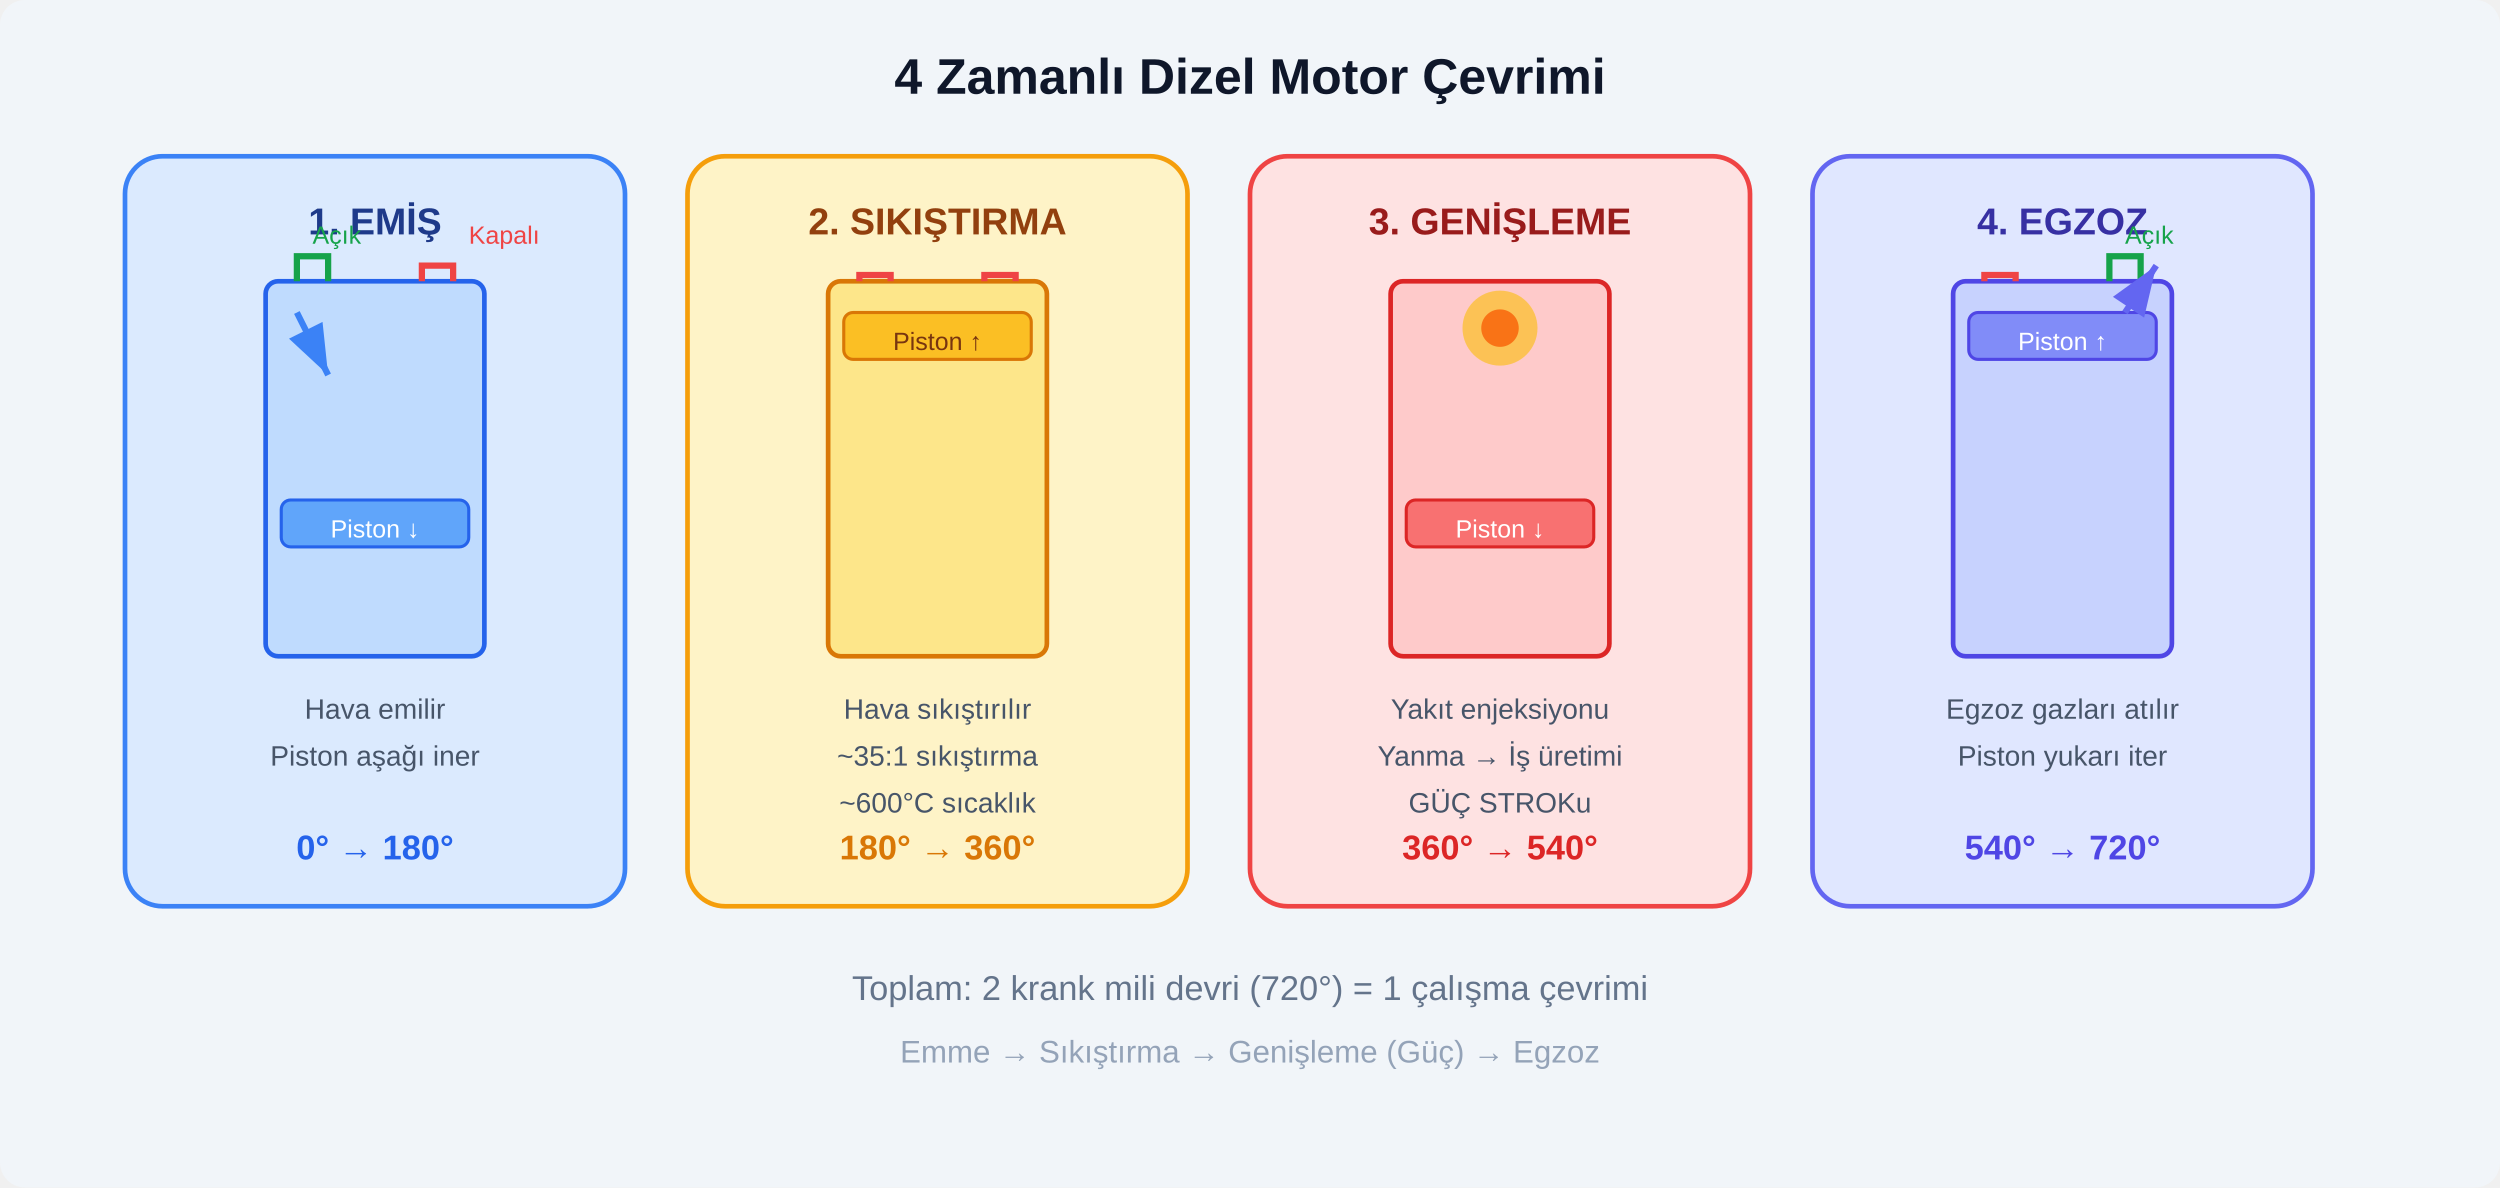
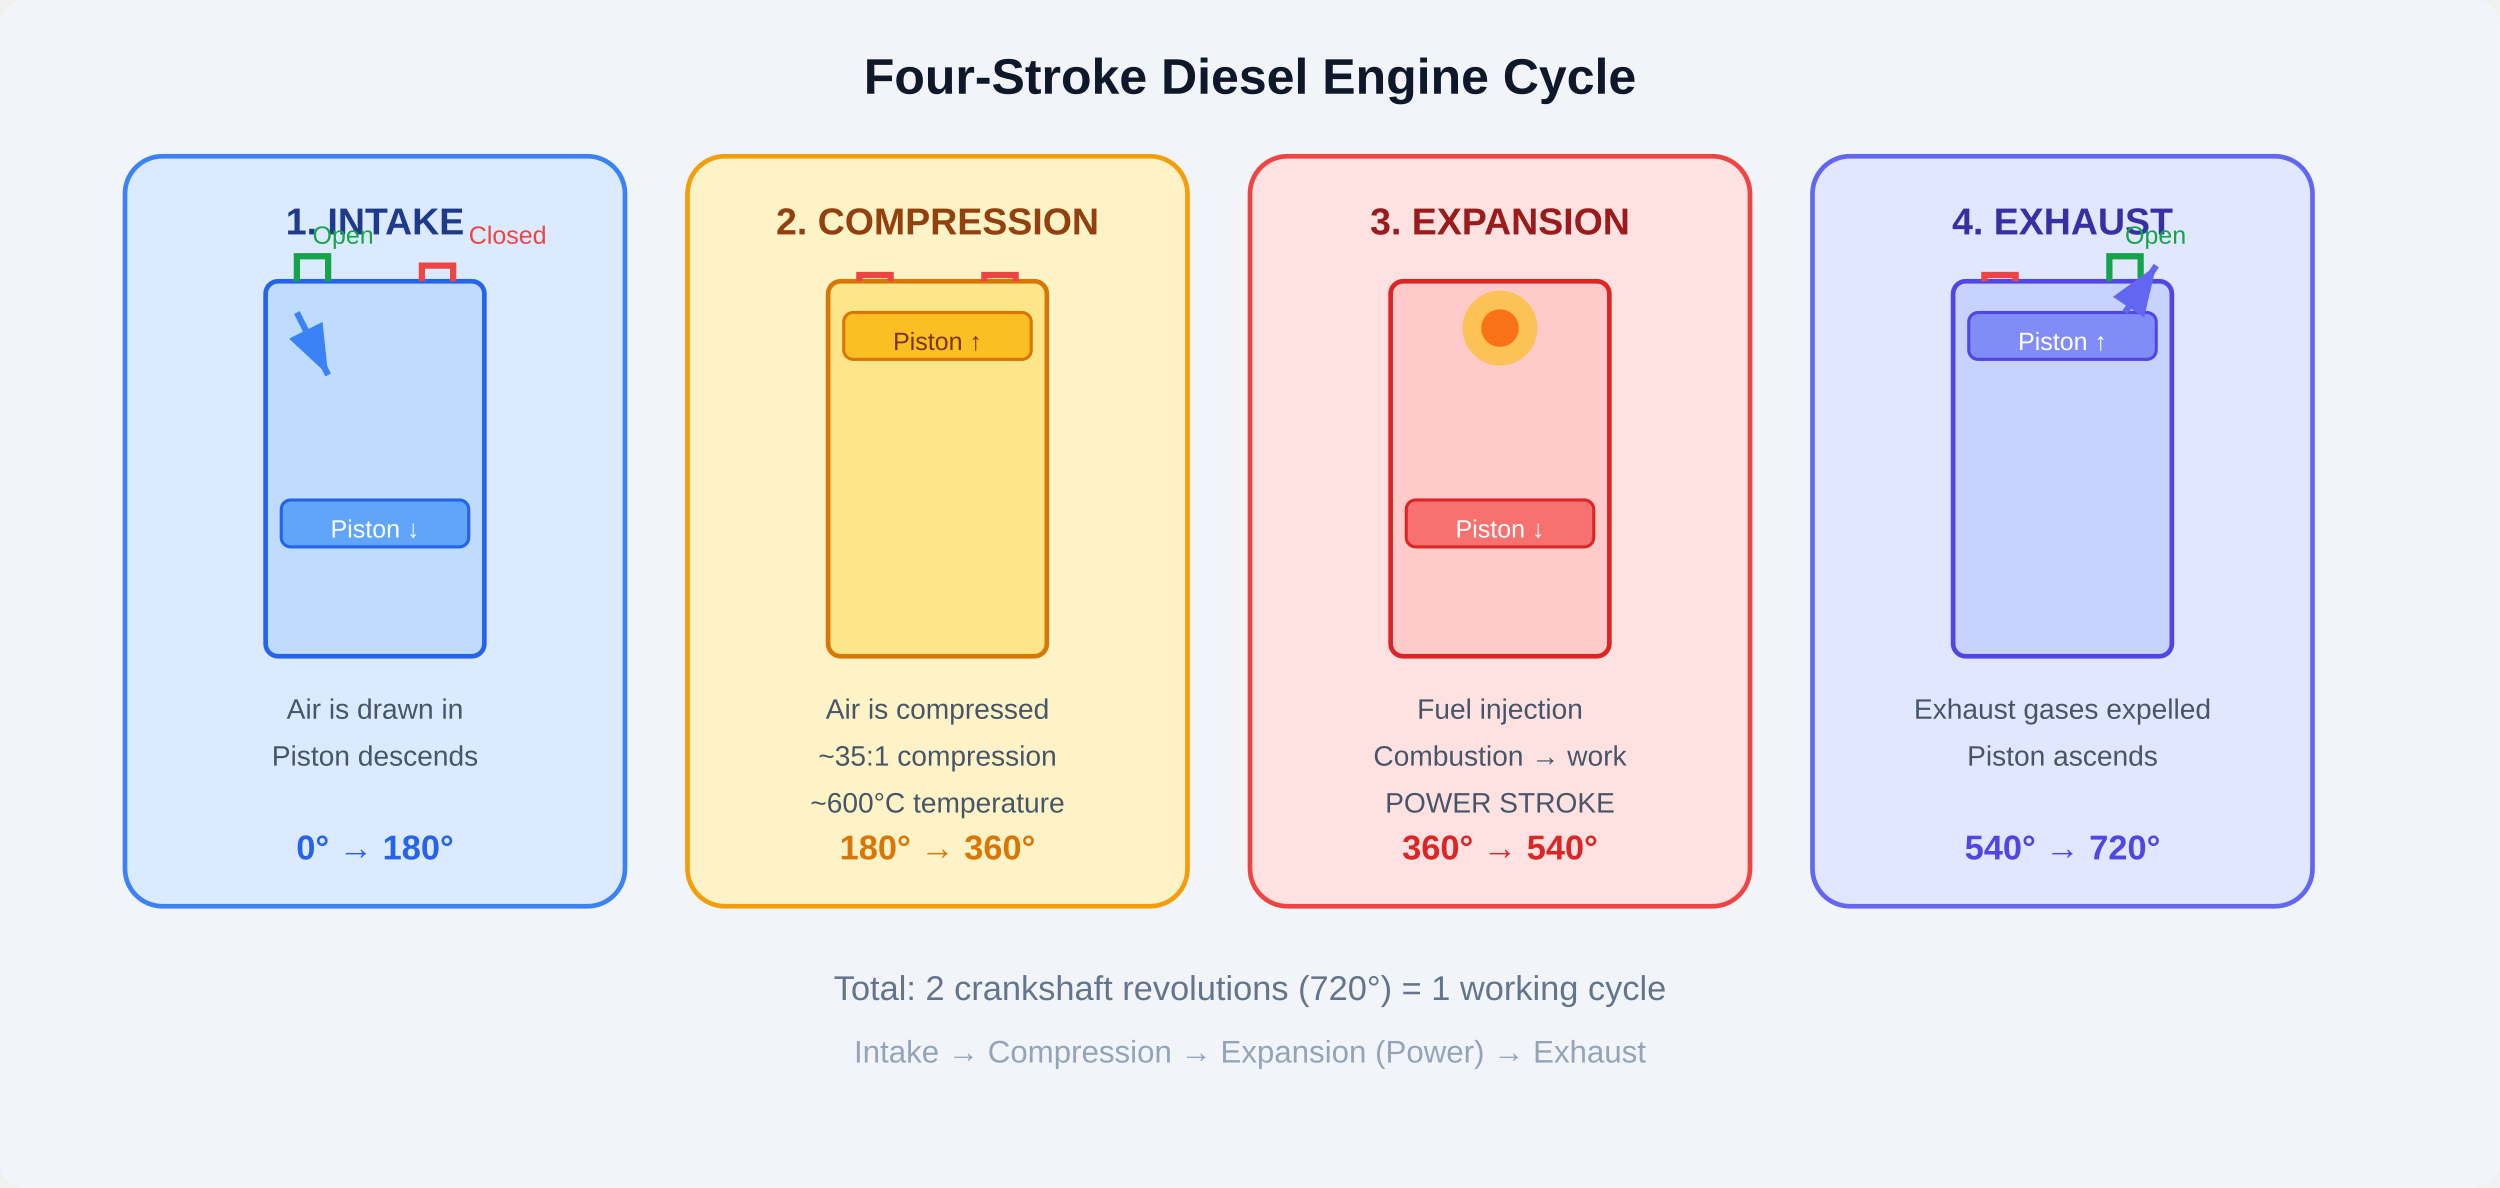
<svg xmlns="http://www.w3.org/2000/svg" width="800" height="380" viewBox="0 0 800 380">
  <rect width="800" height="380" rx="8" fill="#f1f5f9" />
-   <text x="400" y="30" text-anchor="middle" font-size="16" font-weight="bold" fill="#0f172a" font-family="Arial">4 Zamanlı Dizel Motor Çevrimi</text>
+   <text x="400" y="30" text-anchor="middle" font-size="16" font-weight="bold" fill="#0f172a" font-family="Arial">Four-Stroke Diesel Engine Cycle</text>
  <g transform="translate(40,50)">
    <rect width="160" height="240" rx="12" fill="#dbeafe" stroke="#3b82f6" stroke-width="1.5" />
-     <text x="80" y="25" text-anchor="middle" font-size="12" font-weight="bold" fill="#1e3a8a" font-family="Arial">1. EMİŞ</text>
+     <text x="80" y="25" text-anchor="middle" font-size="12" font-weight="bold" fill="#1e3a8a" font-family="Arial">1. INTAKE</text>
    <rect x="45" y="40" width="70" height="120" rx="4" fill="#bfdbfe" stroke="#2563eb" stroke-width="1.5" />
    <rect x="50" y="110" width="60" height="15" rx="3" fill="#60a5fa" stroke="#2563eb" stroke-width="1" />
    <text x="80" y="122" text-anchor="middle" font-size="8" fill="#fff" font-family="Arial">Piston ↓</text>
    <path d="M55 40 L55 32 L65 32 L65 40" stroke="#16a34a" stroke-width="2" fill="none" />
-     <text x="60" y="28" font-size="8" fill="#16a34a" font-family="Arial">Açık</text>
+     <text x="60" y="28" font-size="8" fill="#16a34a" font-family="Arial">Open</text>
    <path d="M95 40 L95 35 L105 35 L105 40" stroke="#ef4444" stroke-width="2" fill="none" />
-     <text x="110" y="28" font-size="8" fill="#ef4444" font-family="Arial">Kapalı</text>
+     <text x="110" y="28" font-size="8" fill="#ef4444" font-family="Arial">Closed</text>
    <path d="M55 50 L65 70" stroke="#3b82f6" stroke-width="2" marker-end="url(#arrowBlue)" />
-     <text x="80" y="180" text-anchor="middle" font-size="9" fill="#475569" font-family="Arial">Hava emilir</text>
-     <text x="80" y="195" text-anchor="middle" font-size="9" fill="#475569" font-family="Arial">Piston aşağı iner</text>
+     <text x="80" y="180" text-anchor="middle" font-size="9" fill="#475569" font-family="Arial">Air is drawn in</text>
+     <text x="80" y="195" text-anchor="middle" font-size="9" fill="#475569" font-family="Arial">Piston descends</text>
    <text x="80" y="225" text-anchor="middle" font-size="11" font-weight="bold" fill="#2563eb" font-family="Arial">0° → 180°</text>
  </g>
  <g transform="translate(220,50)">
    <rect width="160" height="240" rx="12" fill="#fef3c7" stroke="#f59e0b" stroke-width="1.5" />
-     <text x="80" y="25" text-anchor="middle" font-size="12" font-weight="bold" fill="#92400e" font-family="Arial">2. SIKIŞTIRMA</text>
+     <text x="80" y="25" text-anchor="middle" font-size="12" font-weight="bold" fill="#92400e" font-family="Arial">2. COMPRESSION</text>
    <rect x="45" y="40" width="70" height="120" rx="4" fill="#fde68a" stroke="#d97706" stroke-width="1.5" />
    <rect x="50" y="50" width="60" height="15" rx="3" fill="#fbbf24" stroke="#d97706" stroke-width="1" />
    <text x="80" y="62" text-anchor="middle" font-size="8" fill="#78350f" font-family="Arial">Piston ↑</text>
    <path d="M55 40 L55 38 L65 38 L65 40" stroke="#ef4444" stroke-width="2" fill="none" />
    <path d="M95 40 L95 38 L105 38 L105 40" stroke="#ef4444" stroke-width="2" fill="none" />
-     <text x="80" y="180" text-anchor="middle" font-size="9" fill="#475569" font-family="Arial">Hava sıkıştırılır</text>
-     <text x="80" y="195" text-anchor="middle" font-size="9" fill="#475569" font-family="Arial">~35:1 sıkıştırma</text>
-     <text x="80" y="210" text-anchor="middle" font-size="9" fill="#475569" font-family="Arial">~600°C sıcaklık</text>
+     <text x="80" y="180" text-anchor="middle" font-size="9" fill="#475569" font-family="Arial">Air is compressed</text>
+     <text x="80" y="195" text-anchor="middle" font-size="9" fill="#475569" font-family="Arial">~35:1 compression</text>
+     <text x="80" y="210" text-anchor="middle" font-size="9" fill="#475569" font-family="Arial">~600°C temperature</text>
    <text x="80" y="225" text-anchor="middle" font-size="11" font-weight="bold" fill="#d97706" font-family="Arial">180° → 360°</text>
  </g>
  <g transform="translate(400,50)">
    <rect width="160" height="240" rx="12" fill="#fee2e2" stroke="#ef4444" stroke-width="1.5" />
-     <text x="80" y="25" text-anchor="middle" font-size="12" font-weight="bold" fill="#991b1b" font-family="Arial">3. GENİŞLEME</text>
+     <text x="80" y="25" text-anchor="middle" font-size="12" font-weight="bold" fill="#991b1b" font-family="Arial">3. EXPANSION</text>
    <rect x="45" y="40" width="70" height="120" rx="4" fill="#fecaca" stroke="#dc2626" stroke-width="1.5" />
    <rect x="50" y="110" width="60" height="15" rx="3" fill="#f87171" stroke="#dc2626" stroke-width="1" />
    <text x="80" y="122" text-anchor="middle" font-size="8" fill="#fff" font-family="Arial">Piston ↓</text>
    <circle cx="80" cy="55" r="12" fill="#fbbf24" opacity="0.7" />
    <circle cx="80" cy="55" r="6" fill="#f97316" />
-     <text x="80" y="180" text-anchor="middle" font-size="9" fill="#475569" font-family="Arial">Yakıt enjeksiyonu</text>
-     <text x="80" y="195" text-anchor="middle" font-size="9" fill="#475569" font-family="Arial">Yanma → İş üretimi</text>
-     <text x="80" y="210" text-anchor="middle" font-size="9" fill="#475569" font-family="Arial">GÜÇ STROKu</text>
+     <text x="80" y="180" text-anchor="middle" font-size="9" fill="#475569" font-family="Arial">Fuel injection</text>
+     <text x="80" y="195" text-anchor="middle" font-size="9" fill="#475569" font-family="Arial">Combustion → work</text>
+     <text x="80" y="210" text-anchor="middle" font-size="9" fill="#475569" font-family="Arial">POWER STROKE</text>
    <text x="80" y="225" text-anchor="middle" font-size="11" font-weight="bold" fill="#dc2626" font-family="Arial">360° → 540°</text>
  </g>
  <g transform="translate(580,50)">
    <rect width="160" height="240" rx="12" fill="#e0e7ff" stroke="#6366f1" stroke-width="1.5" />
-     <text x="80" y="25" text-anchor="middle" font-size="12" font-weight="bold" fill="#3730a3" font-family="Arial">4. EGZOZ</text>
+     <text x="80" y="25" text-anchor="middle" font-size="12" font-weight="bold" fill="#3730a3" font-family="Arial">4. EXHAUST</text>
    <rect x="45" y="40" width="70" height="120" rx="4" fill="#c7d2fe" stroke="#4f46e5" stroke-width="1.5" />
    <rect x="50" y="50" width="60" height="15" rx="3" fill="#818cf8" stroke="#4f46e5" stroke-width="1" />
    <text x="80" y="62" text-anchor="middle" font-size="8" fill="#fff" font-family="Arial">Piston ↑</text>
    <path d="M55 40 L55 38 L65 38 L65 40" stroke="#ef4444" stroke-width="2" fill="none" />
    <path d="M95 40 L95 32 L105 32 L105 40" stroke="#16a34a" stroke-width="2" fill="none" />
-     <text x="100" y="28" font-size="8" fill="#16a34a" font-family="Arial">Açık</text>
+     <text x="100" y="28" font-size="8" fill="#16a34a" font-family="Arial">Open</text>
    <path d="M100 50 L110 35" stroke="#6366f1" stroke-width="2" marker-end="url(#arrowPurple)" />
-     <text x="80" y="180" text-anchor="middle" font-size="9" fill="#475569" font-family="Arial">Egzoz gazları atılır</text>
-     <text x="80" y="195" text-anchor="middle" font-size="9" fill="#475569" font-family="Arial">Piston yukarı iter</text>
+     <text x="80" y="180" text-anchor="middle" font-size="9" fill="#475569" font-family="Arial">Exhaust gases expelled</text>
+     <text x="80" y="195" text-anchor="middle" font-size="9" fill="#475569" font-family="Arial">Piston ascends</text>
    <text x="80" y="225" text-anchor="middle" font-size="11" font-weight="bold" fill="#4f46e5" font-family="Arial">540° → 720°</text>
  </g>
-   <text x="400" y="320" text-anchor="middle" font-size="11" fill="#64748b" font-family="Arial">Toplam: 2 krank mili devri (720°) = 1 çalışma çevrimi</text>
-   <text x="400" y="340" text-anchor="middle" font-size="10" fill="#94a3b8" font-family="Arial">Emme → Sıkıştırma → Genişleme (Güç) → Egzoz</text>
+   <text x="400" y="320" text-anchor="middle" font-size="11" fill="#64748b" font-family="Arial">Total: 2 crankshaft revolutions (720°) = 1 working cycle</text>
+   <text x="400" y="340" text-anchor="middle" font-size="10" fill="#94a3b8" font-family="Arial">Intake → Compression → Expansion (Power) → Exhaust</text>
  <defs>
    <marker id="arrowBlue" markerWidth="8" markerHeight="6" refX="8" refY="3" orient="auto">
      <path d="M0,0 L8,3 L0,6 Z" fill="#3b82f6" />
    </marker>
    <marker id="arrowPurple" markerWidth="8" markerHeight="6" refX="8" refY="3" orient="auto">
      <path d="M0,0 L8,3 L0,6 Z" fill="#6366f1" />
    </marker>
  </defs>
</svg>
